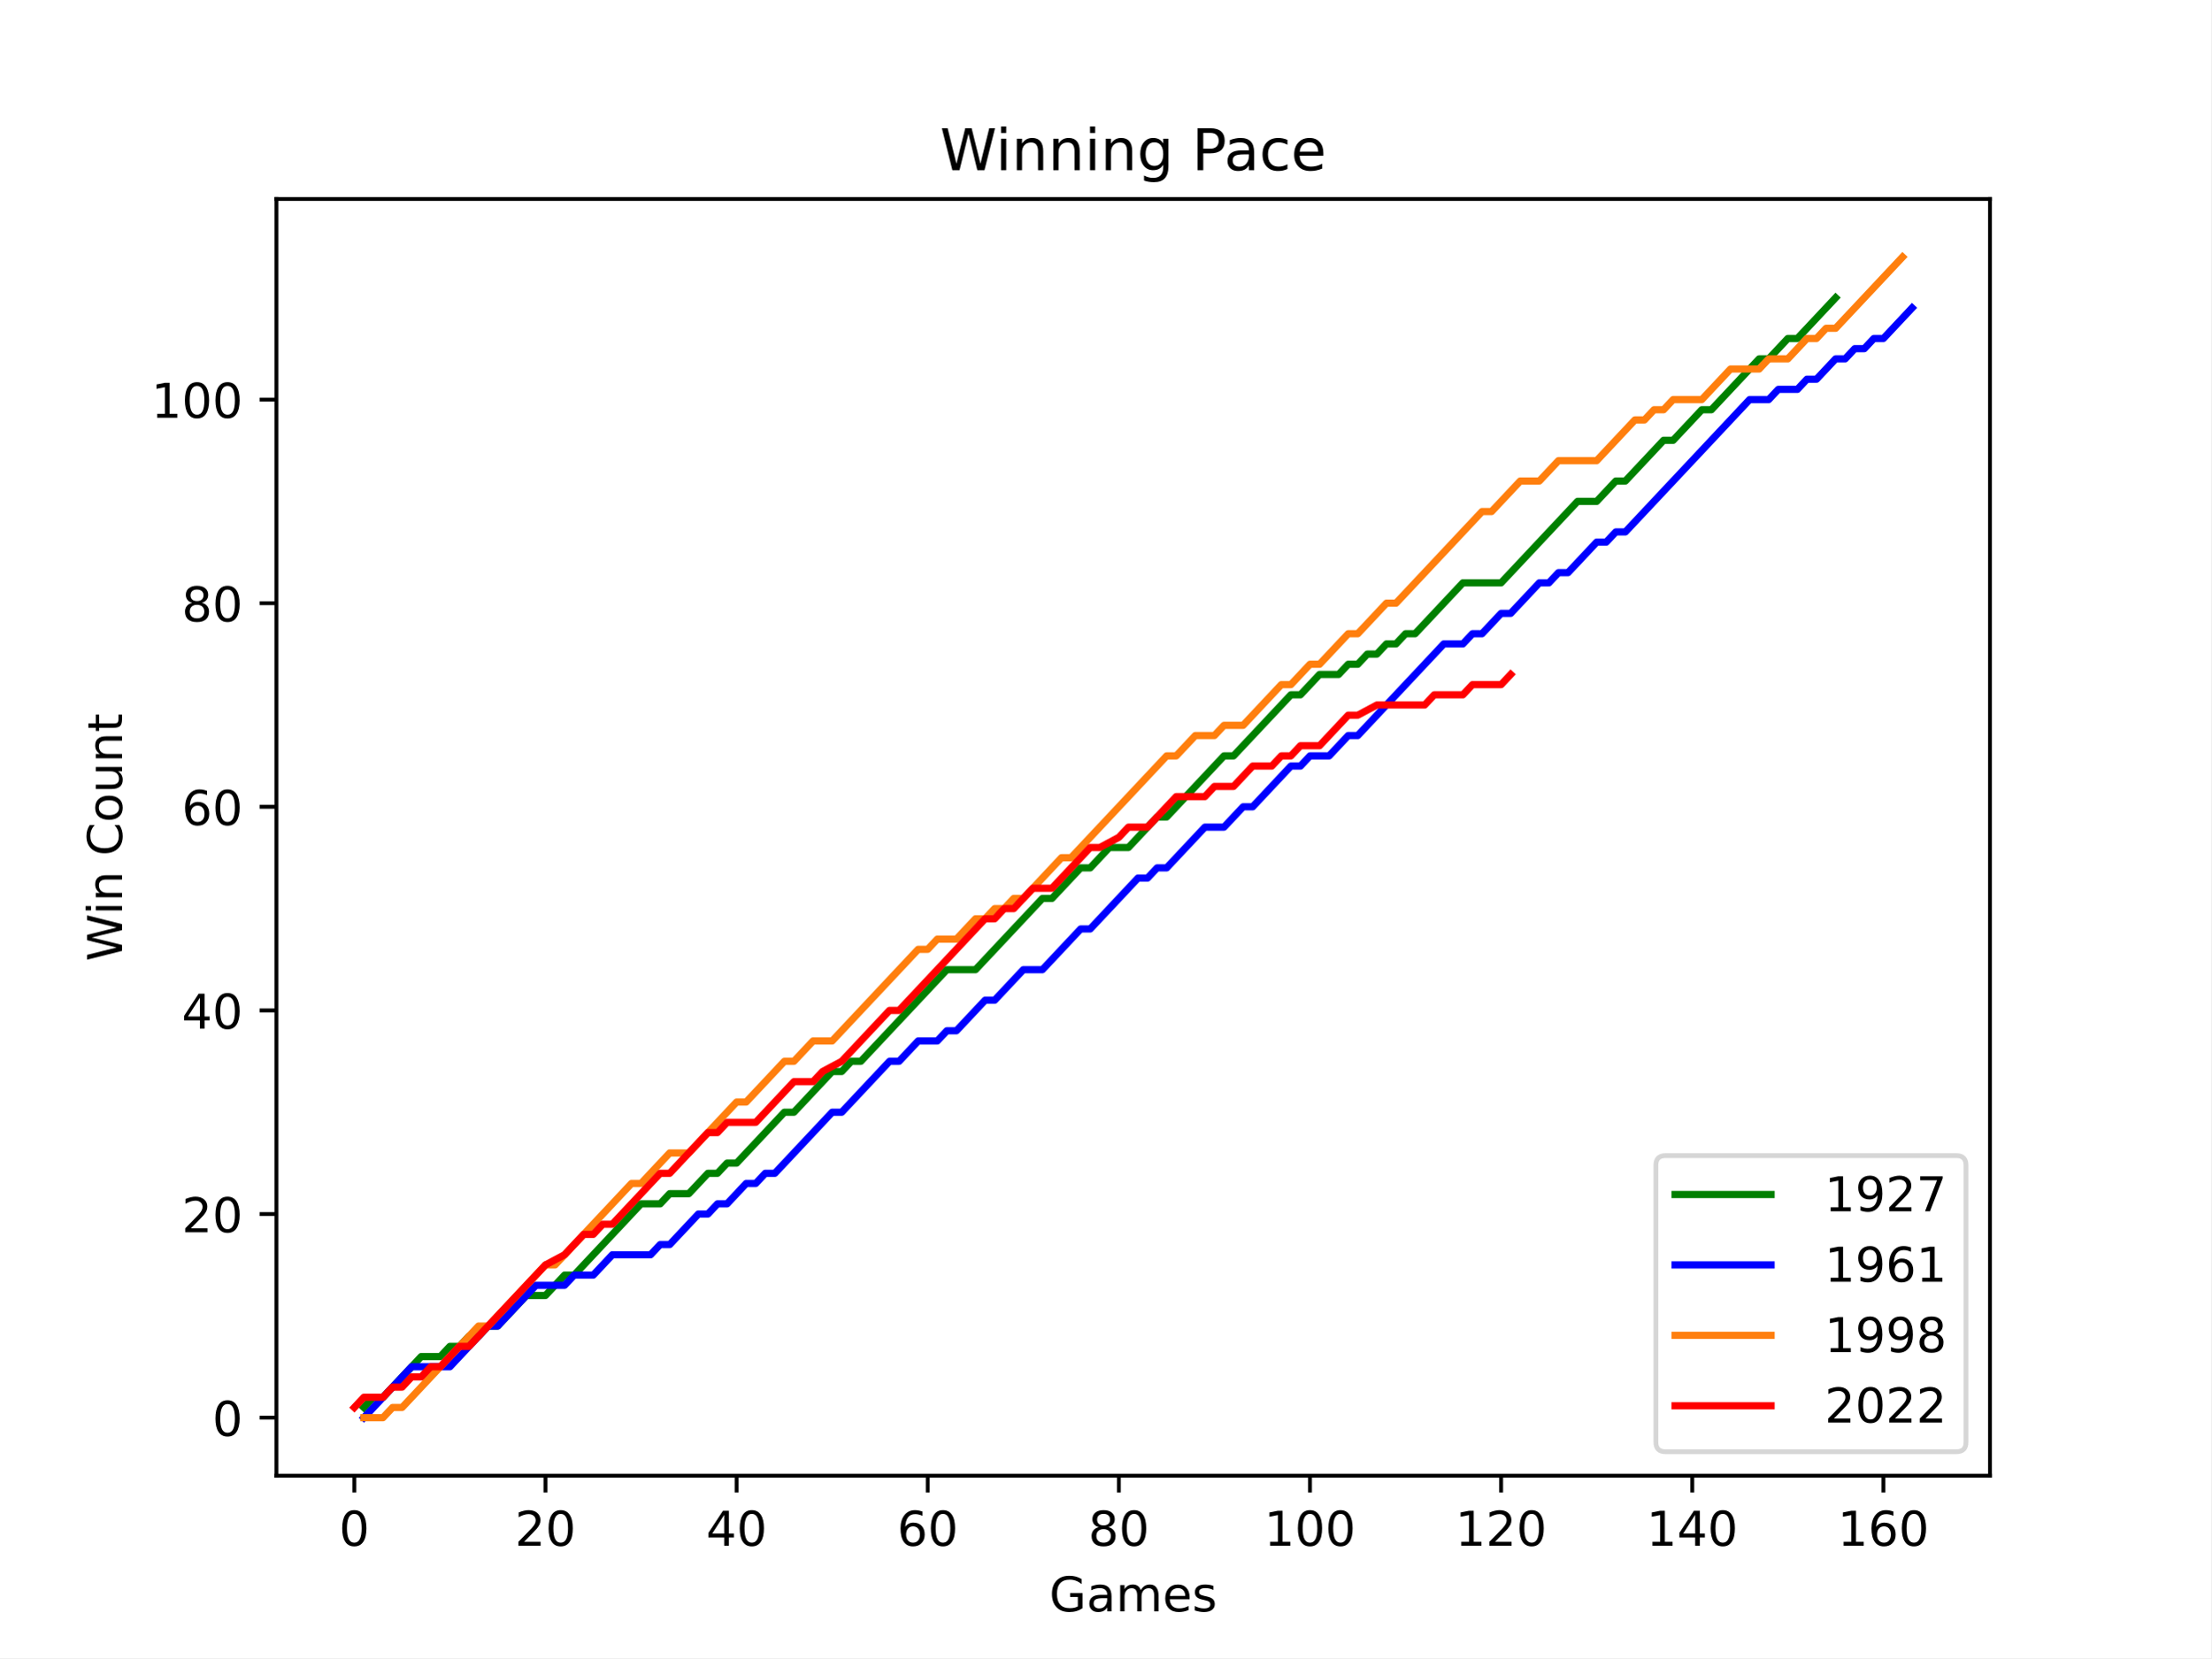
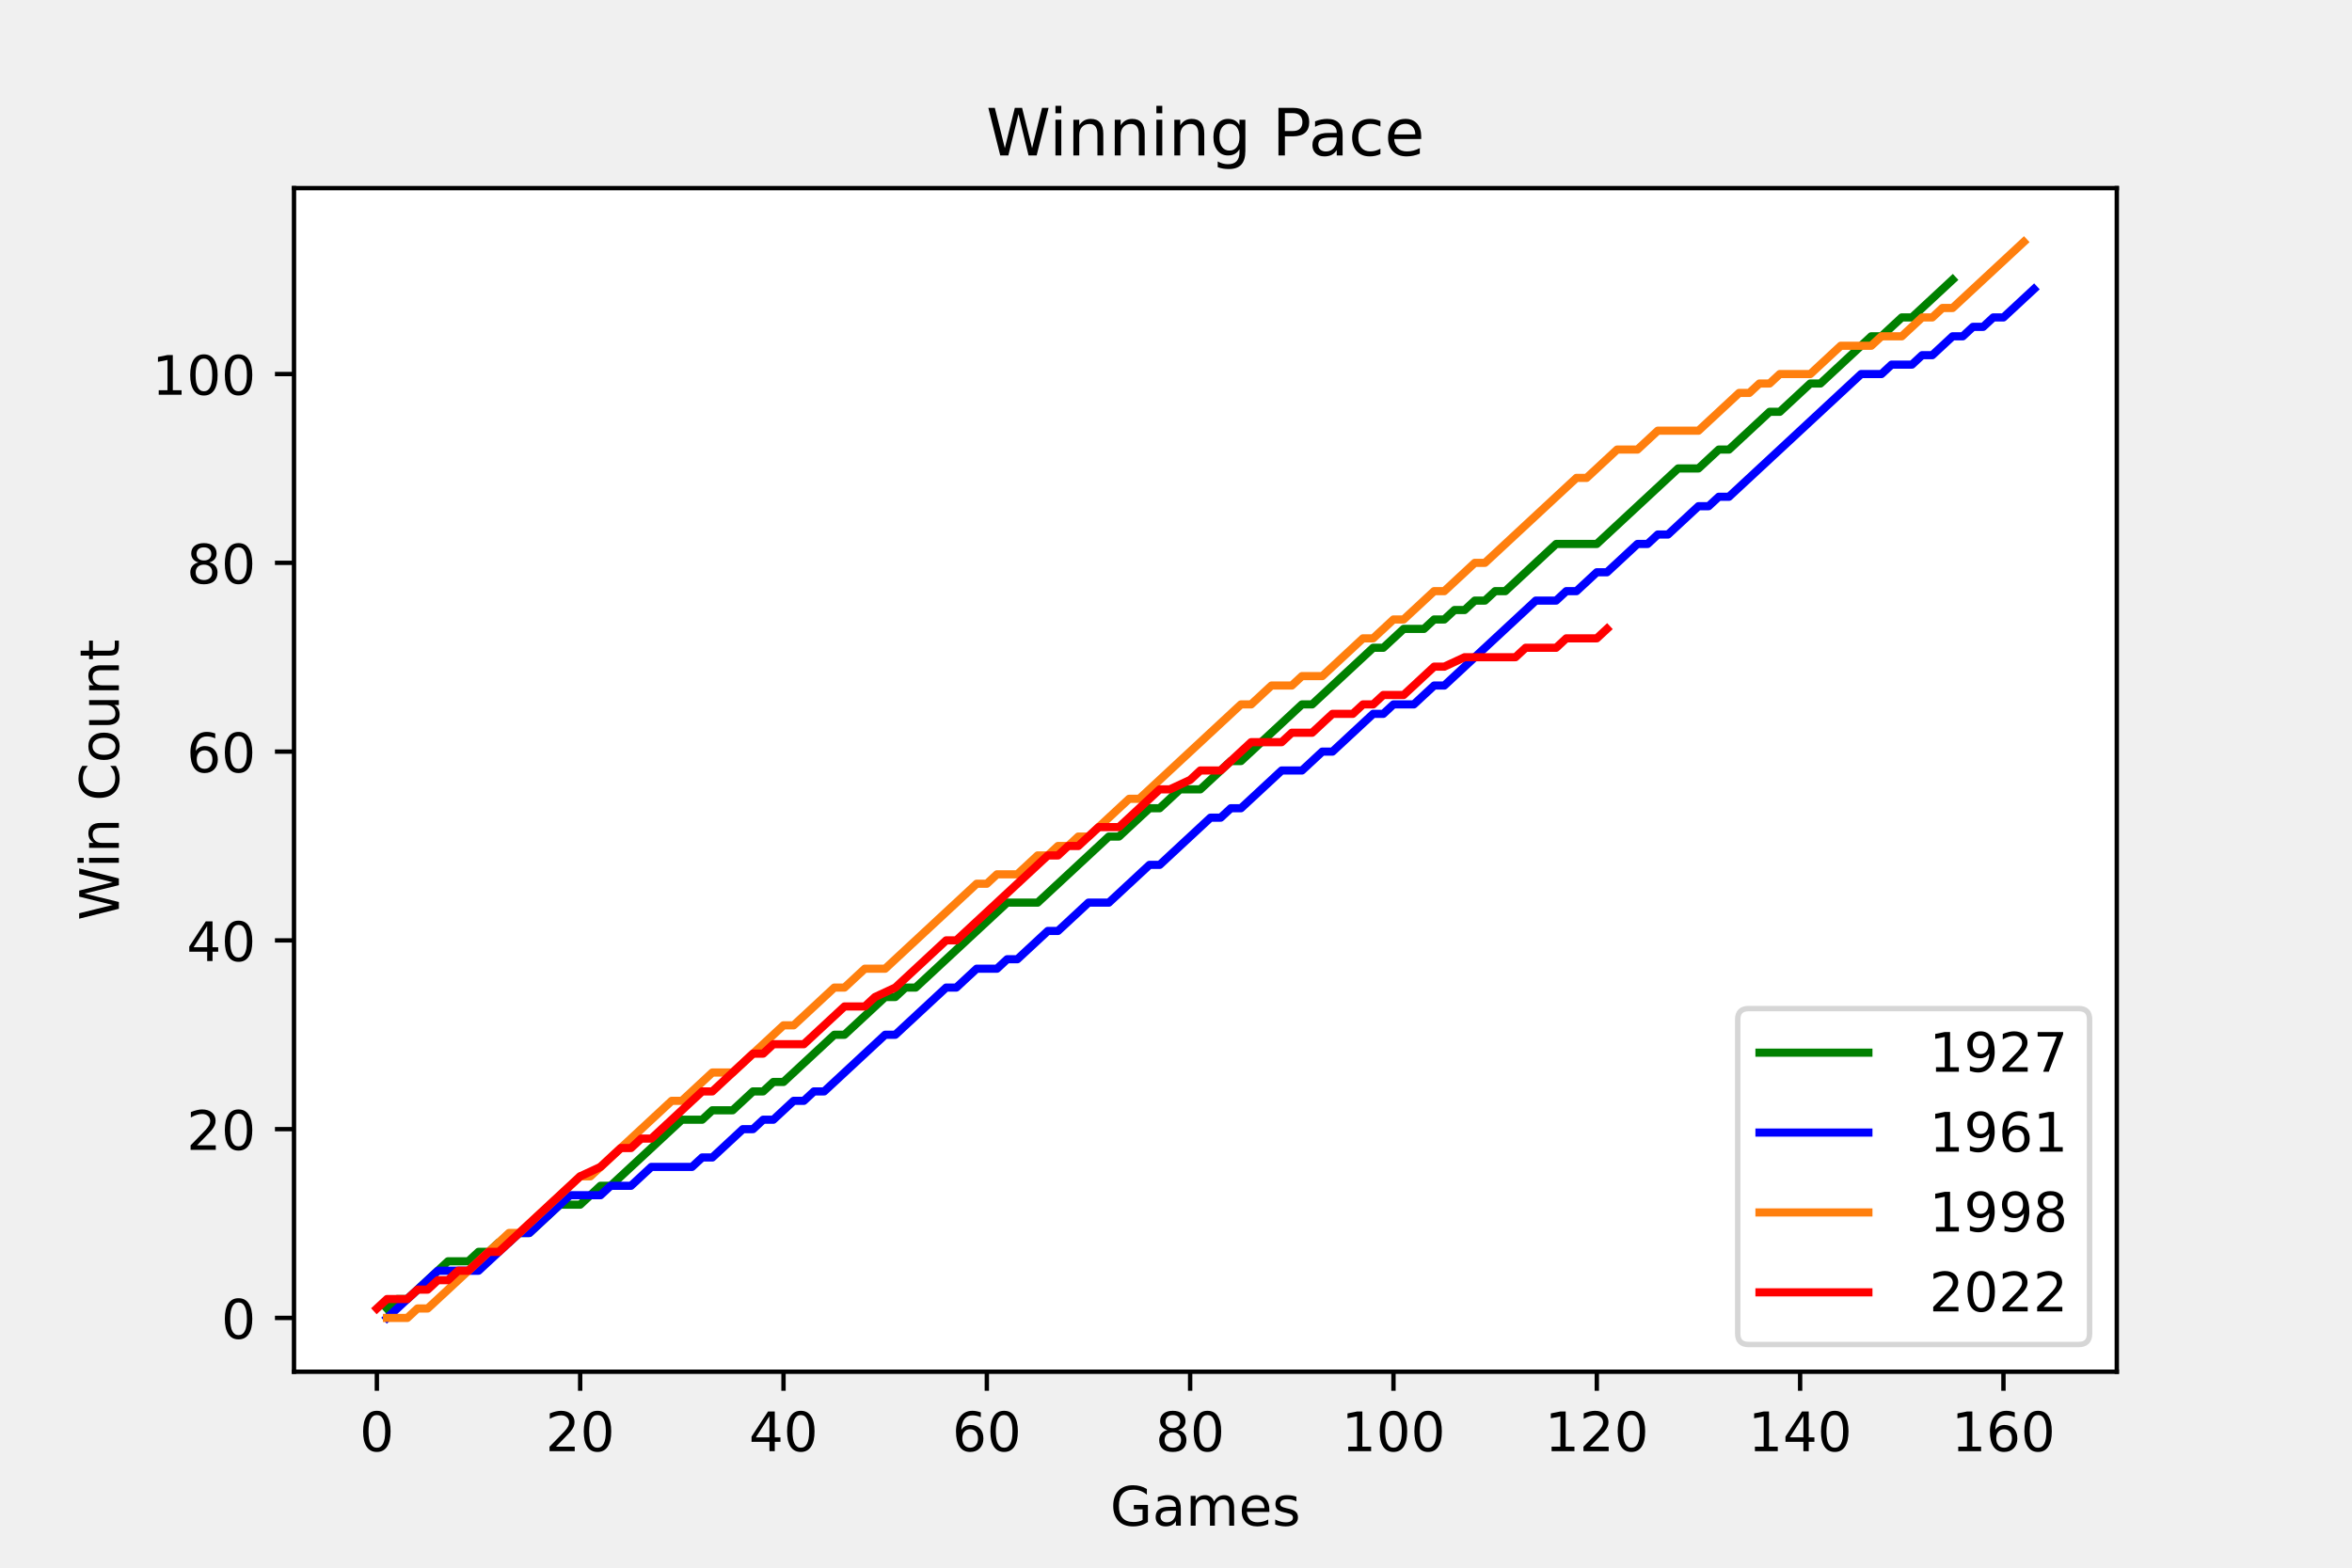
- <svg xmlns="http://www.w3.org/2000/svg" xmlns:xlink="http://www.w3.org/1999/xlink" width="460.8pt" height="345.6pt" viewBox="0 0 460.8 345.6" version="1.1">
+ <svg xmlns="http://www.w3.org/2000/svg" xmlns:xlink="http://www.w3.org/1999/xlink" width="432pt" height="288pt" viewBox="0 0 432 288" version="1.1">
  <defs>
    <style type="text/css">*{stroke-linejoin: round; stroke-linecap: butt}</style>
  </defs>
  <g id="figure_1">
    <g id="patch_1">
-       <path d="M 0 345.6  L 460.8 345.6  L 460.8 0  L 0 0  z " style="fill: #ffffff" />
+       <path d="M 0 288  L 432 288  L 432 0  L 0 0  L 0 288  z " style="fill: none" />
    </g>
    <g id="axes_1">
      <g id="patch_2">
-         <path d="M 57.6 307.584  L 414.72 307.584  L 414.72 41.472  L 57.6 41.472  z " style="fill: #ffffff" />
+         <path d="M 54 252  L 388.8 252  L 388.8 34.56  L 54 34.56  z " style="fill: #ffffff" />
      </g>
      <g id="matplotlib.axis_1">
        <g id="xtick_1">
          <g id="line2d_1">
            <defs>
-               <path id="me3032b5bd3" d="M 0 0  L 0 3.5  " style="stroke: #000000; stroke-width: 0.8" />
-             </defs>
-             <g>
-               <use xlink:href="#me3032b5bd3" x="73.833" y="307.584" style="stroke: #000000; stroke-width: 0.8" />
+               <path id="m1c1e188203" d="M 0 0  L 0 3.5  " style="stroke: #000000; stroke-width: 0.8" />
+             </defs>
+             <g>
+               <use xlink:href="#m1c1e188203" x="69.218" y="252" style="stroke: #000000; stroke-width: 0.8" />
            </g>
          </g>
          <g id="text_1">
-             <g transform="translate(70.65148 322.1824)scale(0.1 -0.1)">
+             <g transform="translate(66.03693 266.5984)scale(0.1 -0.1)">
              <defs>
                <path id="DejaVuSans-30" d="M 2034 4250  Q 1547 4250 1301 3770  Q 1056 3291 1056 2328  Q 1056 1369 1301 889  Q 1547 409 2034 409  Q 2525 409 2770 889  Q 3016 1369 3016 2328  Q 3016 3291 2770 3770  Q 2525 4250 2034 4250  z M 2034 4750  Q 2819 4750 3233 4129  Q 3647 3509 3647 2328  Q 3647 1150 3233 529  Q 2819 -91 2034 -91  Q 1250 -91 836 529  Q 422 1150 422 2328  Q 422 3509 836 4129  Q 1250 4750 2034 4750  z " transform="scale(0.015625)" />
              </defs>
              <use xlink:href="#DejaVuSans-30" />
            </g>
          </g>
        </g>
        <g id="xtick_2">
          <g id="line2d_2">
            <g>
-               <use xlink:href="#me3032b5bd3" x="113.668" y="307.584" style="stroke: #000000; stroke-width: 0.8" />
+               <use xlink:href="#m1c1e188203" x="106.563" y="252" style="stroke: #000000; stroke-width: 0.8" />
            </g>
          </g>
          <g id="text_2">
-             <g transform="translate(107.3051 322.1824)scale(0.1 -0.1)">
+             <g transform="translate(100.2009 266.5984)scale(0.1 -0.1)">
              <defs>
                <path id="DejaVuSans-32" d="M 1228 531  L 3431 531  L 3431 0  L 469 0  L 469 531  Q 828 903 1448 1529  Q 2069 2156 2228 2338  Q 2531 2678 2651 2914  Q 2772 3150 2772 3378  Q 2772 3750 2511 3984  Q 2250 4219 1831 4219  Q 1534 4219 1204 4116  Q 875 4013 500 3803  L 500 4441  Q 881 4594 1212 4672  Q 1544 4750 1819 4750  Q 2544 4750 2975 4387  Q 3406 4025 3406 3419  Q 3406 3131 3298 2873  Q 3191 2616 2906 2266  Q 2828 2175 2409 1742  Q 1991 1309 1228 531  z " transform="scale(0.015625)" />
              </defs>
              <use xlink:href="#DejaVuSans-32" />
              <use xlink:href="#DejaVuSans-30" x="63.623" />
            </g>
          </g>
        </g>
        <g id="xtick_3">
          <g id="line2d_3">
            <g>
-               <use xlink:href="#me3032b5bd3" x="153.503" y="307.584" style="stroke: #000000; stroke-width: 0.8" />
+               <use xlink:href="#m1c1e188203" x="143.909" y="252" style="stroke: #000000; stroke-width: 0.8" />
            </g>
          </g>
          <g id="text_3">
-             <g transform="translate(147.1401 322.1824)scale(0.1 -0.1)">
+             <g transform="translate(137.5461 266.5984)scale(0.1 -0.1)">
              <defs>
                <path id="DejaVuSans-34" d="M 2419 4116  L 825 1625  L 2419 1625  L 2419 4116  z M 2253 4666  L 3047 4666  L 3047 1625  L 3713 1625  L 3713 1100  L 3047 1100  L 3047 0  L 2419 0  L 2419 1100  L 313 1100  L 313 1709  L 2253 4666  z " transform="scale(0.015625)" />
              </defs>
              <use xlink:href="#DejaVuSans-34" />
              <use xlink:href="#DejaVuSans-30" x="63.623" />
            </g>
          </g>
        </g>
        <g id="xtick_4">
          <g id="line2d_4">
            <g>
-               <use xlink:href="#me3032b5bd3" x="193.337" y="307.584" style="stroke: #000000; stroke-width: 0.8" />
+               <use xlink:href="#m1c1e188203" x="181.254" y="252" style="stroke: #000000; stroke-width: 0.8" />
            </g>
          </g>
          <g id="text_4">
-             <g transform="translate(186.975 322.1824)scale(0.1 -0.1)">
+             <g transform="translate(174.8914 266.5984)scale(0.1 -0.1)">
              <defs>
                <path id="DejaVuSans-36" d="M 2113 2584  Q 1688 2584 1439 2293  Q 1191 2003 1191 1497  Q 1191 994 1439 701  Q 1688 409 2113 409  Q 2538 409 2786 701  Q 3034 994 3034 1497  Q 3034 2003 2786 2293  Q 2538 2584 2113 2584  z M 3366 4563  L 3366 3988  Q 3128 4100 2886 4159  Q 2644 4219 2406 4219  Q 1781 4219 1451 3797  Q 1122 3375 1075 2522  Q 1259 2794 1537 2939  Q 1816 3084 2150 3084  Q 2853 3084 3261 2657  Q 3669 2231 3669 1497  Q 3669 778 3244 343  Q 2819 -91 2113 -91  Q 1303 -91 875 529  Q 447 1150 447 2328  Q 447 3434 972 4092  Q 1497 4750 2381 4750  Q 2619 4750 2861 4703  Q 3103 4656 3366 4563  z " transform="scale(0.015625)" />
              </defs>
              <use xlink:href="#DejaVuSans-36" />
              <use xlink:href="#DejaVuSans-30" x="63.623" />
            </g>
          </g>
        </g>
        <g id="xtick_5">
          <g id="line2d_5">
            <g>
-               <use xlink:href="#me3032b5bd3" x="233.172" y="307.584" style="stroke: #000000; stroke-width: 0.8" />
+               <use xlink:href="#m1c1e188203" x="218.599" y="252" style="stroke: #000000; stroke-width: 0.8" />
            </g>
          </g>
          <g id="text_5">
-             <g transform="translate(226.8099 322.1824)scale(0.1 -0.1)">
+             <g transform="translate(212.2366 266.5984)scale(0.1 -0.1)">
              <defs>
                <path id="DejaVuSans-38" d="M 2034 2216  Q 1584 2216 1326 1975  Q 1069 1734 1069 1313  Q 1069 891 1326 650  Q 1584 409 2034 409  Q 2484 409 2743 651  Q 3003 894 3003 1313  Q 3003 1734 2745 1975  Q 2488 2216 2034 2216  z M 1403 2484  Q 997 2584 770 2862  Q 544 3141 544 3541  Q 544 4100 942 4425  Q 1341 4750 2034 4750  Q 2731 4750 3128 4425  Q 3525 4100 3525 3541  Q 3525 3141 3298 2862  Q 3072 2584 2669 2484  Q 3125 2378 3379 2068  Q 3634 1759 3634 1313  Q 3634 634 3220 271  Q 2806 -91 2034 -91  Q 1263 -91 848 271  Q 434 634 434 1313  Q 434 1759 690 2068  Q 947 2378 1403 2484  z M 1172 3481  Q 1172 3119 1398 2916  Q 1625 2713 2034 2713  Q 2441 2713 2670 2916  Q 2900 3119 2900 3481  Q 2900 3844 2670 4047  Q 2441 4250 2034 4250  Q 1625 4250 1398 4047  Q 1172 3844 1172 3481  z " transform="scale(0.015625)" />
              </defs>
              <use xlink:href="#DejaVuSans-38" />
              <use xlink:href="#DejaVuSans-30" x="63.623" />
            </g>
          </g>
        </g>
        <g id="xtick_6">
          <g id="line2d_6">
            <g>
-               <use xlink:href="#me3032b5bd3" x="273.007" y="307.584" style="stroke: #000000; stroke-width: 0.8" />
+               <use xlink:href="#m1c1e188203" x="255.944" y="252" style="stroke: #000000; stroke-width: 0.8" />
            </g>
          </g>
          <g id="text_6">
-             <g transform="translate(263.4635 322.1824)scale(0.1 -0.1)">
+             <g transform="translate(246.4006 266.5984)scale(0.1 -0.1)">
              <defs>
                <path id="DejaVuSans-31" d="M 794 531  L 1825 531  L 1825 4091  L 703 3866  L 703 4441  L 1819 4666  L 2450 4666  L 2450 531  L 3481 531  L 3481 0  L 794 0  L 794 531  z " transform="scale(0.015625)" />
              </defs>
              <use xlink:href="#DejaVuSans-31" />
              <use xlink:href="#DejaVuSans-30" x="63.623" />
              <use xlink:href="#DejaVuSans-30" x="127.246" />
            </g>
          </g>
        </g>
        <g id="xtick_7">
          <g id="line2d_7">
            <g>
-               <use xlink:href="#me3032b5bd3" x="312.842" y="307.584" style="stroke: #000000; stroke-width: 0.8" />
+               <use xlink:href="#m1c1e188203" x="293.29" y="252" style="stroke: #000000; stroke-width: 0.8" />
            </g>
          </g>
          <g id="text_7">
-             <g transform="translate(303.2985 322.1824)scale(0.1 -0.1)">
+             <g transform="translate(283.7458 266.5984)scale(0.1 -0.1)">
              <use xlink:href="#DejaVuSans-31" />
              <use xlink:href="#DejaVuSans-32" x="63.623" />
              <use xlink:href="#DejaVuSans-30" x="127.246" />
            </g>
          </g>
        </g>
        <g id="xtick_8">
          <g id="line2d_8">
            <g>
-               <use xlink:href="#me3032b5bd3" x="352.677" y="307.584" style="stroke: #000000; stroke-width: 0.8" />
+               <use xlink:href="#m1c1e188203" x="330.635" y="252" style="stroke: #000000; stroke-width: 0.8" />
            </g>
          </g>
          <g id="text_8">
-             <g transform="translate(343.1334 322.1824)scale(0.1 -0.1)">
+             <g transform="translate(321.0911 266.5984)scale(0.1 -0.1)">
              <use xlink:href="#DejaVuSans-31" />
              <use xlink:href="#DejaVuSans-34" x="63.623" />
              <use xlink:href="#DejaVuSans-30" x="127.246" />
            </g>
          </g>
        </g>
        <g id="xtick_9">
          <g id="line2d_9">
            <g>
-               <use xlink:href="#me3032b5bd3" x="392.512" y="307.584" style="stroke: #000000; stroke-width: 0.8" />
+               <use xlink:href="#m1c1e188203" x="367.98" y="252" style="stroke: #000000; stroke-width: 0.8" />
            </g>
          </g>
          <g id="text_9">
-             <g transform="translate(382.9683 322.1824)scale(0.1 -0.1)">
+             <g transform="translate(358.4363 266.5984)scale(0.1 -0.1)">
              <use xlink:href="#DejaVuSans-31" />
              <use xlink:href="#DejaVuSans-36" x="63.623" />
              <use xlink:href="#DejaVuSans-30" x="127.246" />
            </g>
          </g>
        </g>
        <g id="text_10">
-           <g transform="translate(218.6702 335.8606)scale(0.1 -0.1)">
+           <g transform="translate(203.9102 280.2766)scale(0.1 -0.1)">
            <defs>
              <path id="DejaVuSans-47" d="M 3809 666  L 3809 1919  L 2778 1919  L 2778 2438  L 4434 2438  L 4434 434  Q 4069 175 3628 42  Q 3188 -91 2688 -91  Q 1594 -91 976 548  Q 359 1188 359 2328  Q 359 3472 976 4111  Q 1594 4750 2688 4750  Q 3144 4750 3555 4637  Q 3966 4525 4313 4306  L 4313 3634  Q 3963 3931 3569 4081  Q 3175 4231 2741 4231  Q 1884 4231 1454 3753  Q 1025 3275 1025 2328  Q 1025 1384 1454 906  Q 1884 428 2741 428  Q 3075 428 3337 486  Q 3600 544 3809 666  z " transform="scale(0.015625)" />
              <path id="DejaVuSans-61" d="M 2194 1759  Q 1497 1759 1228 1600  Q 959 1441 959 1056  Q 959 750 1161 570  Q 1363 391 1709 391  Q 2188 391 2477 730  Q 2766 1069 2766 1631  L 2766 1759  L 2194 1759  z M 3341 1997  L 3341 0  L 2766 0  L 2766 531  Q 2569 213 2275 61  Q 1981 -91 1556 -91  Q 1019 -91 701 211  Q 384 513 384 1019  Q 384 1609 779 1909  Q 1175 2209 1959 2209  L 2766 2209  L 2766 2266  Q 2766 2663 2505 2880  Q 2244 3097 1772 3097  Q 1472 3097 1187 3025  Q 903 2953 641 2809  L 641 3341  Q 956 3463 1253 3523  Q 1550 3584 1831 3584  Q 2591 3584 2966 3190  Q 3341 2797 3341 1997  z " transform="scale(0.015625)" />
              <path id="DejaVuSans-6d" d="M 3328 2828  Q 3544 3216 3844 3400  Q 4144 3584 4550 3584  Q 5097 3584 5394 3201  Q 5691 2819 5691 2113  L 5691 0  L 5113 0  L 5113 2094  Q 5113 2597 4934 2840  Q 4756 3084 4391 3084  Q 3944 3084 3684 2787  Q 3425 2491 3425 1978  L 3425 0  L 2847 0  L 2847 2094  Q 2847 2600 2669 2842  Q 2491 3084 2119 3084  Q 1678 3084 1418 2786  Q 1159 2488 1159 1978  L 1159 0  L 581 0  L 581 3500  L 1159 3500  L 1159 2956  Q 1356 3278 1631 3431  Q 1906 3584 2284 3584  Q 2666 3584 2933 3390  Q 3200 3197 3328 2828  z " transform="scale(0.015625)" />
              <path id="DejaVuSans-65" d="M 3597 1894  L 3597 1613  L 953 1613  Q 991 1019 1311 708  Q 1631 397 2203 397  Q 2534 397 2845 478  Q 3156 559 3463 722  L 3463 178  Q 3153 47 2828 -22  Q 2503 -91 2169 -91  Q 1331 -91 842 396  Q 353 884 353 1716  Q 353 2575 817 3079  Q 1281 3584 2069 3584  Q 2775 3584 3186 3129  Q 3597 2675 3597 1894  z M 3022 2063  Q 3016 2534 2758 2815  Q 2500 3097 2075 3097  Q 1594 3097 1305 2825  Q 1016 2553 972 2059  L 3022 2063  z " transform="scale(0.015625)" />
              <path id="DejaVuSans-73" d="M 2834 3397  L 2834 2853  Q 2591 2978 2328 3040  Q 2066 3103 1784 3103  Q 1356 3103 1142 2972  Q 928 2841 928 2578  Q 928 2378 1081 2264  Q 1234 2150 1697 2047  L 1894 2003  Q 2506 1872 2764 1633  Q 3022 1394 3022 966  Q 3022 478 2636 193  Q 2250 -91 1575 -91  Q 1294 -91 989 -36  Q 684 19 347 128  L 347 722  Q 666 556 975 473  Q 1284 391 1588 391  Q 1994 391 2212 530  Q 2431 669 2431 922  Q 2431 1156 2273 1281  Q 2116 1406 1581 1522  L 1381 1569  Q 847 1681 609 1914  Q 372 2147 372 2553  Q 372 3047 722 3315  Q 1072 3584 1716 3584  Q 2034 3584 2315 3537  Q 2597 3491 2834 3397  z " transform="scale(0.015625)" />
            </defs>
            <use xlink:href="#DejaVuSans-47" />
            <use xlink:href="#DejaVuSans-61" x="77.49" />
            <use xlink:href="#DejaVuSans-6d" x="138.77" />
            <use xlink:href="#DejaVuSans-65" x="236.182" />
            <use xlink:href="#DejaVuSans-73" x="297.705" />
          </g>
        </g>
      </g>
      <g id="matplotlib.axis_2">
        <g id="ytick_1">
          <g id="line2d_10">
            <defs>
-               <path id="m750456e447" d="M 0 0  L -3.5 0  " style="stroke: #000000; stroke-width: 0.8" />
-             </defs>
-             <g>
-               <use xlink:href="#m750456e447" x="57.6" y="295.488" style="stroke: #000000; stroke-width: 0.8" />
+               <path id="m7bac443d1c" d="M 0 0  L -3.5 0  " style="stroke: #000000; stroke-width: 0.8" />
+             </defs>
+             <g>
+               <use xlink:href="#m7bac443d1c" x="54" y="242.116" style="stroke: #000000; stroke-width: 0.8" />
            </g>
          </g>
          <g id="text_11">
-             <g transform="translate(44.2375 299.2872)scale(0.1 -0.1)">
+             <g transform="translate(40.6375 245.9156)scale(0.1 -0.1)">
              <use xlink:href="#DejaVuSans-30" />
            </g>
          </g>
        </g>
        <g id="ytick_2">
          <g id="line2d_11">
            <g>
-               <use xlink:href="#m750456e447" x="57.6" y="253.046" style="stroke: #000000; stroke-width: 0.8" />
+               <use xlink:href="#m7bac443d1c" x="54" y="207.437" style="stroke: #000000; stroke-width: 0.8" />
            </g>
          </g>
          <g id="text_12">
-             <g transform="translate(37.875 256.8451)scale(0.1 -0.1)">
+             <g transform="translate(34.275 211.2362)scale(0.1 -0.1)">
              <use xlink:href="#DejaVuSans-32" />
              <use xlink:href="#DejaVuSans-30" x="63.623" />
            </g>
          </g>
        </g>
        <g id="ytick_3">
          <g id="line2d_12">
            <g>
-               <use xlink:href="#m750456e447" x="57.6" y="210.604" style="stroke: #000000; stroke-width: 0.8" />
+               <use xlink:href="#m7bac443d1c" x="54" y="172.758" style="stroke: #000000; stroke-width: 0.8" />
            </g>
          </g>
          <g id="text_13">
-             <g transform="translate(37.875 214.403)scale(0.1 -0.1)">
+             <g transform="translate(34.275 176.5567)scale(0.1 -0.1)">
              <use xlink:href="#DejaVuSans-34" />
              <use xlink:href="#DejaVuSans-30" x="63.623" />
            </g>
          </g>
        </g>
        <g id="ytick_4">
          <g id="line2d_13">
            <g>
-               <use xlink:href="#m750456e447" x="57.6" y="168.162" style="stroke: #000000; stroke-width: 0.8" />
+               <use xlink:href="#m7bac443d1c" x="54" y="138.078" style="stroke: #000000; stroke-width: 0.8" />
            </g>
          </g>
          <g id="text_14">
-             <g transform="translate(37.875 171.9609)scale(0.1 -0.1)">
+             <g transform="translate(34.275 141.8773)scale(0.1 -0.1)">
              <use xlink:href="#DejaVuSans-36" />
              <use xlink:href="#DejaVuSans-30" x="63.623" />
            </g>
          </g>
        </g>
        <g id="ytick_5">
          <g id="line2d_14">
            <g>
-               <use xlink:href="#m750456e447" x="57.6" y="125.72" style="stroke: #000000; stroke-width: 0.8" />
+               <use xlink:href="#m7bac443d1c" x="54" y="103.399" style="stroke: #000000; stroke-width: 0.8" />
            </g>
          </g>
          <g id="text_15">
-             <g transform="translate(37.875 129.5188)scale(0.1 -0.1)">
+             <g transform="translate(34.275 107.1979)scale(0.1 -0.1)">
              <use xlink:href="#DejaVuSans-38" />
              <use xlink:href="#DejaVuSans-30" x="63.623" />
            </g>
          </g>
        </g>
        <g id="ytick_6">
          <g id="line2d_15">
            <g>
-               <use xlink:href="#m750456e447" x="57.6" y="83.277" style="stroke: #000000; stroke-width: 0.8" />
+               <use xlink:href="#m7bac443d1c" x="54" y="68.719" style="stroke: #000000; stroke-width: 0.8" />
            </g>
          </g>
          <g id="text_16">
-             <g transform="translate(31.5125 87.07669)scale(0.1 -0.1)">
+             <g transform="translate(27.9125 72.51845)scale(0.1 -0.1)">
              <use xlink:href="#DejaVuSans-31" />
              <use xlink:href="#DejaVuSans-30" x="63.623" />
              <use xlink:href="#DejaVuSans-30" x="127.246" />
            </g>
          </g>
        </g>
        <g id="text_17">
-           <g transform="translate(25.43281 200.3546)rotate(-90)scale(0.1 -0.1)">
+           <g transform="translate(21.83281 169.1066)rotate(-90)scale(0.1 -0.1)">
            <defs>
              <path id="DejaVuSans-57" d="M 213 4666  L 850 4666  L 1831 722  L 2809 4666  L 3519 4666  L 4500 722  L 5478 4666  L 6119 4666  L 4947 0  L 4153 0  L 3169 4050  L 2175 0  L 1381 0  L 213 4666  z " transform="scale(0.015625)" />
              <path id="DejaVuSans-69" d="M 603 3500  L 1178 3500  L 1178 0  L 603 0  L 603 3500  z M 603 4863  L 1178 4863  L 1178 4134  L 603 4134  L 603 4863  z " transform="scale(0.015625)" />
              <path id="DejaVuSans-6e" d="M 3513 2113  L 3513 0  L 2938 0  L 2938 2094  Q 2938 2591 2744 2837  Q 2550 3084 2163 3084  Q 1697 3084 1428 2787  Q 1159 2491 1159 1978  L 1159 0  L 581 0  L 581 3500  L 1159 3500  L 1159 2956  Q 1366 3272 1645 3428  Q 1925 3584 2291 3584  Q 2894 3584 3203 3211  Q 3513 2838 3513 2113  z " transform="scale(0.015625)" />
              <path id="DejaVuSans-20" transform="scale(0.015625)" />
              <path id="DejaVuSans-43" d="M 4122 4306  L 4122 3641  Q 3803 3938 3442 4084  Q 3081 4231 2675 4231  Q 1875 4231 1450 3742  Q 1025 3253 1025 2328  Q 1025 1406 1450 917  Q 1875 428 2675 428  Q 3081 428 3442 575  Q 3803 722 4122 1019  L 4122 359  Q 3791 134 3420 21  Q 3050 -91 2638 -91  Q 1578 -91 968 557  Q 359 1206 359 2328  Q 359 3453 968 4101  Q 1578 4750 2638 4750  Q 3056 4750 3426 4639  Q 3797 4528 4122 4306  z " transform="scale(0.015625)" />
              <path id="DejaVuSans-6f" d="M 1959 3097  Q 1497 3097 1228 2736  Q 959 2375 959 1747  Q 959 1119 1226 758  Q 1494 397 1959 397  Q 2419 397 2687 759  Q 2956 1122 2956 1747  Q 2956 2369 2687 2733  Q 2419 3097 1959 3097  z M 1959 3584  Q 2709 3584 3137 3096  Q 3566 2609 3566 1747  Q 3566 888 3137 398  Q 2709 -91 1959 -91  Q 1206 -91 779 398  Q 353 888 353 1747  Q 353 2609 779 3096  Q 1206 3584 1959 3584  z " transform="scale(0.015625)" />
              <path id="DejaVuSans-75" d="M 544 1381  L 544 3500  L 1119 3500  L 1119 1403  Q 1119 906 1312 657  Q 1506 409 1894 409  Q 2359 409 2629 706  Q 2900 1003 2900 1516  L 2900 3500  L 3475 3500  L 3475 0  L 2900 0  L 2900 538  Q 2691 219 2414 64  Q 2138 -91 1772 -91  Q 1169 -91 856 284  Q 544 659 544 1381  z M 1991 3584  L 1991 3584  z " transform="scale(0.015625)" />
              <path id="DejaVuSans-74" d="M 1172 4494  L 1172 3500  L 2356 3500  L 2356 3053  L 1172 3053  L 1172 1153  Q 1172 725 1289 603  Q 1406 481 1766 481  L 2356 481  L 2356 0  L 1766 0  Q 1100 0 847 248  Q 594 497 594 1153  L 594 3053  L 172 3053  L 172 3500  L 594 3500  L 594 4494  L 1172 4494  z " transform="scale(0.015625)" />
            </defs>
            <use xlink:href="#DejaVuSans-57" />
            <use xlink:href="#DejaVuSans-69" x="96.627" />
            <use xlink:href="#DejaVuSans-6e" x="124.41" />
            <use xlink:href="#DejaVuSans-20" x="187.789" />
            <use xlink:href="#DejaVuSans-43" x="219.576" />
            <use xlink:href="#DejaVuSans-6f" x="289.4" />
            <use xlink:href="#DejaVuSans-75" x="350.582" />
            <use xlink:href="#DejaVuSans-6e" x="413.961" />
            <use xlink:href="#DejaVuSans-74" x="477.34" />
          </g>
        </g>
      </g>
      <g id="line2d_16">
-         <path d="M 75.824 293.366  L 77.816 291.244  L 79.808 291.244  L 87.775 282.755  L 91.758 282.755  L 93.75 280.633  L 95.742 280.633  L 97.734 278.511  L 99.725 278.511  L 101.717 276.389  L 103.709 276.389  L 109.684 270.023  L 113.668 270.023  L 117.651 265.779  L 119.643 265.779  L 133.585 250.924  L 137.569 250.924  L 139.56 248.802  L 143.544 248.802  L 147.527 244.557  L 149.519 244.557  L 151.511 242.435  L 153.503 242.435  L 163.461 231.825  L 165.453 231.825  L 173.42 223.336  L 175.412 223.336  L 177.404 221.214  L 179.395 221.214  L 197.321 202.115  L 203.296 202.115  L 217.238 187.261  L 219.23 187.261  L 225.205 180.894  L 227.197 180.894  L 231.181 176.65  L 235.164 176.65  L 241.139 170.284  L 243.131 170.284  L 255.082 157.551  L 257.073 157.551  L 269.024 144.819  L 271.016 144.819  L 274.999 140.574  L 278.983 140.574  L 280.974 138.452  L 282.966 138.452  L 284.958 136.33  L 286.95 136.33  L 288.941 134.208  L 290.933 134.208  L 292.925 132.086  L 294.916 132.086  L 304.875 121.475  L 312.842 121.475  L 328.776 104.499  L 332.76 104.499  L 336.743 100.254  L 338.735 100.254  L 346.702 91.766  L 348.694 91.766  L 354.669 85.4  L 356.661 85.4  L 366.619 74.789  L 368.611 74.789  L 372.595 70.545  L 374.586 70.545  L 382.553 62.056  L 382.553 62.056  " clip-path="url(#p8a7bb9fc56)" style="fill: none; stroke: #008000; stroke-width: 1.5; stroke-linecap: square" />
+         <path d="M 71.085 240.382  L 72.953 238.648  L 74.82 238.648  L 82.289 231.713  L 86.024 231.713  L 87.891 229.979  L 89.758 229.979  L 91.625 228.245  L 93.493 228.245  L 95.36 226.511  L 97.227 226.511  L 102.829 221.309  L 106.563 221.309  L 110.298 217.841  L 112.165 217.841  L 125.236 205.703  L 128.971 205.703  L 130.838 203.969  L 134.572 203.969  L 138.307 200.501  L 140.174 200.501  L 142.041 198.767  L 143.909 198.767  L 153.245 190.097  L 155.112 190.097  L 162.581 183.161  L 164.449 183.161  L 166.316 181.427  L 168.183 181.427  L 184.988 165.822  L 190.59 165.822  L 203.661 153.684  L 205.528 153.684  L 211.13 148.482  L 212.997 148.482  L 216.732 145.014  L 220.466 145.014  L 226.068 139.812  L 227.935 139.812  L 239.139 129.408  L 241.006 129.408  L 252.21 119.004  L 254.077 119.004  L 257.812 115.536  L 261.546 115.536  L 263.413 113.802  L 265.281 113.802  L 267.148 112.069  L 269.015 112.069  L 270.882 110.335  L 272.75 110.335  L 274.617 108.601  L 276.484 108.601  L 285.821 99.931  L 293.29 99.931  L 308.228 86.059  L 311.962 86.059  L 315.697 82.591  L 317.564 82.591  L 325.033 75.655  L 326.9 75.655  L 332.502 70.453  L 334.369 70.453  L 343.706 61.783  L 345.573 61.783  L 349.307 58.315  L 351.175 58.315  L 358.644 51.38  L 358.644 51.38  " clip-path="url(#p51bab80405)" style="fill: none; stroke: #008000; stroke-width: 1.5; stroke-linecap: square" />
      </g>
      <g id="line2d_17">
-         <path d="M 75.824 295.488  L 85.783 284.877  L 93.75 284.877  L 101.717 276.389  L 103.709 276.389  L 111.676 267.901  L 117.651 267.901  L 119.643 265.779  L 123.626 265.779  L 127.61 261.534  L 135.577 261.534  L 137.569 259.412  L 139.56 259.412  L 145.536 253.046  L 147.527 253.046  L 149.519 250.924  L 151.511 250.924  L 155.494 246.68  L 157.486 246.68  L 159.478 244.557  L 161.47 244.557  L 173.42 231.825  L 175.412 231.825  L 185.37 221.214  L 187.362 221.214  L 191.346 216.97  L 195.329 216.97  L 197.321 214.848  L 199.313 214.848  L 205.288 208.482  L 207.28 208.482  L 213.255 202.115  L 217.238 202.115  L 225.205 193.627  L 227.197 193.627  L 237.156 183.016  L 239.148 183.016  L 241.139 180.894  L 243.131 180.894  L 251.098 172.406  L 255.082 172.406  L 259.065 168.162  L 261.057 168.162  L 269.024 159.673  L 271.016 159.673  L 273.007 157.551  L 276.991 157.551  L 280.974 153.307  L 282.966 153.307  L 300.892 134.208  L 304.875 134.208  L 306.867 132.086  L 308.859 132.086  L 312.842 127.842  L 314.834 127.842  L 320.809 121.475  L 322.801 121.475  L 324.793 119.353  L 326.784 119.353  L 332.76 112.987  L 334.751 112.987  L 336.743 110.865  L 338.735 110.865  L 364.628 83.277  L 368.611 83.277  L 370.603 81.155  L 374.586 81.155  L 376.578 79.033  L 378.57 79.033  L 382.553 74.789  L 384.545 74.789  L 386.537 72.667  L 388.529 72.667  L 390.52 70.545  L 392.512 70.545  L 398.487 64.179  L 398.487 64.179  " clip-path="url(#p8a7bb9fc56)" style="fill: none; stroke: #0000ff; stroke-width: 1.5; stroke-linecap: square" />
+         <path d="M 71.085 242.116  L 80.422 233.447  L 87.891 233.447  L 95.36 226.511  L 97.227 226.511  L 104.696 219.575  L 110.298 219.575  L 112.165 217.841  L 115.9 217.841  L 119.634 214.373  L 127.103 214.373  L 128.971 212.639  L 130.838 212.639  L 136.44 207.437  L 138.307 207.437  L 140.174 205.703  L 142.041 205.703  L 145.776 202.235  L 147.643 202.235  L 149.51 200.501  L 151.378 200.501  L 162.581 190.097  L 164.449 190.097  L 173.785 181.427  L 175.652 181.427  L 179.387 177.959  L 183.121 177.959  L 184.988 176.225  L 186.856 176.225  L 192.457 171.024  L 194.325 171.024  L 199.926 165.822  L 203.661 165.822  L 211.13 158.886  L 212.997 158.886  L 222.334 150.216  L 224.201 150.216  L 226.068 148.482  L 227.935 148.482  L 235.404 141.546  L 239.139 141.546  L 242.874 138.078  L 244.741 138.078  L 252.21 131.142  L 254.077 131.142  L 255.944 129.408  L 259.679 129.408  L 263.413 125.94  L 265.281 125.94  L 282.086 110.335  L 285.821 110.335  L 287.688 108.601  L 289.555 108.601  L 293.29 105.133  L 295.157 105.133  L 300.759 99.931  L 302.626 99.931  L 304.493 98.197  L 306.36 98.197  L 311.962 92.995  L 313.829 92.995  L 315.697 91.261  L 317.564 91.261  L 341.838 68.719  L 345.573 68.719  L 347.44 66.985  L 351.175 66.985  L 353.042 65.251  L 354.909 65.251  L 358.644 61.783  L 360.511 61.783  L 362.378 60.049  L 364.246 60.049  L 366.113 58.315  L 367.98 58.315  L 373.582 53.113  L 373.582 53.113  " clip-path="url(#p51bab80405)" style="fill: none; stroke: #0000ff; stroke-width: 1.5; stroke-linecap: square" />
      </g>
      <g id="line2d_18">
-         <path d="M 75.824 295.488  L 79.808 295.488  L 81.8 293.366  L 83.791 293.366  L 99.725 276.389  L 101.717 276.389  L 113.668 263.656  L 115.659 263.656  L 131.593 246.68  L 133.585 246.68  L 139.56 240.313  L 143.544 240.313  L 153.503 229.703  L 155.494 229.703  L 163.461 221.214  L 165.453 221.214  L 169.437 216.97  L 173.42 216.97  L 191.346 197.871  L 193.337 197.871  L 195.329 195.749  L 199.313 195.749  L 203.296 191.505  L 205.288 191.505  L 207.28 189.383  L 209.271 189.383  L 211.263 187.261  L 213.255 187.261  L 221.222 178.772  L 223.214 178.772  L 243.131 157.551  L 245.123 157.551  L 249.106 153.307  L 253.09 153.307  L 255.082 151.185  L 259.065 151.185  L 267.032 142.696  L 269.024 142.696  L 273.007 138.452  L 274.999 138.452  L 280.974 132.086  L 282.966 132.086  L 288.941 125.72  L 290.933 125.72  L 308.859 106.621  L 310.85 106.621  L 316.826 100.254  L 320.809 100.254  L 324.793 96.01  L 332.76 96.01  L 340.727 87.522  L 342.718 87.522  L 344.71 85.4  L 346.702 85.4  L 348.694 83.277  L 354.669 83.277  L 360.644 76.911  L 366.619 76.911  L 368.611 74.789  L 372.595 74.789  L 376.578 70.545  L 378.57 70.545  L 380.562 68.423  L 382.553 68.423  L 396.496 53.568  L 396.496 53.568  " clip-path="url(#p8a7bb9fc56)" style="fill: none; stroke: #ff7f0e; stroke-width: 1.5; stroke-linecap: square" />
+         <path d="M 71.085 242.116  L 74.82 242.116  L 76.687 240.382  L 78.554 240.382  L 93.493 226.511  L 95.36 226.511  L 106.563 216.107  L 108.431 216.107  L 123.369 202.235  L 125.236 202.235  L 130.838 197.033  L 134.572 197.033  L 143.909 188.363  L 145.776 188.363  L 153.245 181.427  L 155.112 181.427  L 158.847 177.959  L 162.581 177.959  L 179.387 162.354  L 181.254 162.354  L 183.121 160.62  L 186.856 160.62  L 190.59 157.152  L 192.457 157.152  L 194.325 155.418  L 196.192 155.418  L 198.059 153.684  L 199.926 153.684  L 207.396 146.748  L 209.263 146.748  L 227.935 129.408  L 229.803 129.408  L 233.537 125.94  L 237.272 125.94  L 239.139 124.206  L 242.874 124.206  L 250.343 117.27  L 252.21 117.27  L 255.944 113.802  L 257.812 113.802  L 263.413 108.601  L 265.281 108.601  L 270.882 103.399  L 272.75 103.399  L 289.555 87.793  L 291.422 87.793  L 297.024 82.591  L 300.759 82.591  L 304.493 79.123  L 311.962 79.123  L 319.431 72.187  L 321.298 72.187  L 323.166 70.453  L 325.033 70.453  L 326.9 68.719  L 332.502 68.719  L 338.104 63.517  L 343.706 63.517  L 345.573 61.783  L 349.307 61.783  L 353.042 58.315  L 354.909 58.315  L 356.776 56.581  L 358.644 56.581  L 371.715 44.444  L 371.715 44.444  " clip-path="url(#p51bab80405)" style="fill: none; stroke: #ff7f0e; stroke-width: 1.5; stroke-linecap: square" />
      </g>
      <g id="line2d_19">
-         <path d="M 73.833 293.366  L 75.824 291.244  L 77.816 291.244  L 79.808 291.244  L 81.8 289.122  L 83.791 289.122  L 85.783 287  L 87.775 287  L 89.767 284.877  L 91.758 284.877  L 93.75 282.755  L 95.742 280.633  L 97.734 280.633  L 99.725 278.511  L 101.717 276.389  L 103.709 274.267  L 105.701 272.145  L 107.692 270.023  L 109.684 267.901  L 111.676 265.779  L 113.668 263.656  L 117.651 261.534  L 119.643 259.412  L 121.635 257.29  L 123.626 257.29  L 125.618 255.168  L 127.61 255.168  L 129.602 253.046  L 131.593 250.924  L 133.585 248.802  L 135.577 246.68  L 137.569 244.557  L 139.56 244.557  L 141.552 242.435  L 143.544 240.313  L 145.536 238.191  L 147.527 236.069  L 149.519 236.069  L 151.511 233.947  L 153.503 233.947  L 155.494 233.947  L 157.486 233.947  L 159.478 231.825  L 161.47 229.703  L 163.461 227.581  L 165.453 225.459  L 167.445 225.459  L 169.437 225.459  L 171.428 223.336  L 175.412 221.214  L 177.404 219.092  L 179.395 216.97  L 181.387 214.848  L 183.379 212.726  L 185.37 210.604  L 187.362 210.604  L 189.354 208.482  L 191.346 206.36  L 193.337 204.237  L 195.329 202.115  L 197.321 199.993  L 199.313 197.871  L 201.304 195.749  L 203.296 193.627  L 205.288 191.505  L 207.28 191.505  L 209.271 189.383  L 211.263 189.383  L 213.255 187.261  L 215.247 185.139  L 217.238 185.139  L 219.23 185.139  L 221.222 183.016  L 223.214 180.894  L 225.205 178.772  L 227.197 176.65  L 229.189 176.65  L 233.172 174.528  L 235.164 172.406  L 237.156 172.406  L 239.148 172.406  L 241.139 170.284  L 243.131 168.162  L 245.123 166.04  L 247.115 166.04  L 249.106 166.04  L 251.098 166.04  L 253.09 163.917  L 255.082 163.917  L 257.073 163.917  L 259.065 161.795  L 261.057 159.673  L 263.049 159.673  L 265.04 159.673  L 267.032 157.551  L 269.024 157.551  L 271.016 155.429  L 273.007 155.429  L 274.999 155.429  L 276.991 153.307  L 278.983 151.185  L 280.974 149.063  L 282.966 149.063  L 286.95 146.941  L 288.941 146.941  L 290.933 146.941  L 292.925 146.941  L 294.916 146.941  L 296.908 146.941  L 298.9 144.819  L 300.892 144.819  L 302.883 144.819  L 304.875 144.819  L 306.867 142.696  L 308.859 142.696  L 310.85 142.696  L 312.842 142.696  L 314.834 140.574  " clip-path="url(#p8a7bb9fc56)" style="fill: none; stroke: #ff0000; stroke-width: 1.5; stroke-linecap: square" />
+         <path d="M 69.218 240.382  L 71.085 238.648  L 72.953 238.648  L 74.82 238.648  L 76.687 236.914  L 78.554 236.914  L 80.422 235.18  L 82.289 235.18  L 84.156 233.447  L 86.024 233.447  L 87.891 231.713  L 89.758 229.979  L 91.625 229.979  L 93.493 228.245  L 95.36 226.511  L 97.227 224.777  L 99.094 223.043  L 100.962 221.309  L 102.829 219.575  L 104.696 217.841  L 106.563 216.107  L 110.298 214.373  L 112.165 212.639  L 114.032 210.905  L 115.9 210.905  L 117.767 209.171  L 119.634 209.171  L 121.502 207.437  L 123.369 205.703  L 125.236 203.969  L 127.103 202.235  L 128.971 200.501  L 130.838 200.501  L 132.705 198.767  L 134.572 197.033  L 136.44 195.299  L 138.307 193.565  L 140.174 193.565  L 142.041 191.831  L 143.909 191.831  L 145.776 191.831  L 147.643 191.831  L 149.51 190.097  L 151.378 188.363  L 153.245 186.629  L 155.112 184.895  L 156.979 184.895  L 158.847 184.895  L 160.714 183.161  L 164.449 181.427  L 166.316 179.693  L 168.183 177.959  L 170.05 176.225  L 171.918 174.491  L 173.785 172.758  L 175.652 172.758  L 177.519 171.024  L 179.387 169.29  L 181.254 167.556  L 183.121 165.822  L 184.988 164.088  L 186.856 162.354  L 188.723 160.62  L 190.59 158.886  L 192.457 157.152  L 194.325 157.152  L 196.192 155.418  L 198.059 155.418  L 199.926 153.684  L 201.794 151.95  L 203.661 151.95  L 205.528 151.95  L 207.396 150.216  L 209.263 148.482  L 211.13 146.748  L 212.997 145.014  L 214.865 145.014  L 218.599 143.28  L 220.466 141.546  L 222.334 141.546  L 224.201 141.546  L 226.068 139.812  L 227.935 138.078  L 229.803 136.344  L 231.67 136.344  L 233.537 136.344  L 235.404 136.344  L 237.272 134.61  L 239.139 134.61  L 241.006 134.61  L 242.874 132.876  L 244.741 131.142  L 246.608 131.142  L 248.475 131.142  L 250.343 129.408  L 252.21 129.408  L 254.077 127.674  L 255.944 127.674  L 257.812 127.674  L 259.679 125.94  L 261.546 124.206  L 263.413 122.472  L 265.281 122.472  L 269.015 120.738  L 270.882 120.738  L 272.75 120.738  L 274.617 120.738  L 276.484 120.738  L 278.351 120.738  L 280.219 119.004  L 282.086 119.004  L 283.953 119.004  L 285.821 119.004  L 287.688 117.27  L 289.555 117.27  L 291.422 117.27  L 293.29 117.27  L 295.157 115.536  " clip-path="url(#p51bab80405)" style="fill: none; stroke: #ff0000; stroke-width: 1.5; stroke-linecap: square" />
      </g>
      <g id="patch_3">
-         <path d="M 57.6 307.584  L 57.6 41.472  " style="fill: none; stroke: #000000; stroke-width: 0.8; stroke-linejoin: miter; stroke-linecap: square" />
+         <path d="M 54 252  L 54 34.56  " style="fill: none; stroke: #000000; stroke-width: 0.8; stroke-linejoin: miter; stroke-linecap: square" />
      </g>
      <g id="patch_4">
-         <path d="M 414.72 307.584  L 414.72 41.472  " style="fill: none; stroke: #000000; stroke-width: 0.8; stroke-linejoin: miter; stroke-linecap: square" />
+         <path d="M 388.8 252  L 388.8 34.56  " style="fill: none; stroke: #000000; stroke-width: 0.8; stroke-linejoin: miter; stroke-linecap: square" />
      </g>
      <g id="patch_5">
-         <path d="M 57.6 307.584  L 414.72 307.584  " style="fill: none; stroke: #000000; stroke-width: 0.8; stroke-linejoin: miter; stroke-linecap: square" />
+         <path d="M 54 252  L 388.8 252  " style="fill: none; stroke: #000000; stroke-width: 0.8; stroke-linejoin: miter; stroke-linecap: square" />
      </g>
      <g id="patch_6">
-         <path d="M 57.6 41.472  L 414.72 41.472  " style="fill: none; stroke: #000000; stroke-width: 0.8; stroke-linejoin: miter; stroke-linecap: square" />
+         <path d="M 54 34.56  L 388.8 34.56  " style="fill: none; stroke: #000000; stroke-width: 0.8; stroke-linejoin: miter; stroke-linecap: square" />
      </g>
      <g id="text_18">
-         <g transform="translate(195.8897 35.472)scale(0.12 -0.12)">
+         <g transform="translate(181.1297 28.56)scale(0.12 -0.12)">
          <defs>
            <path id="DejaVuSans-67" d="M 2906 1791  Q 2906 2416 2648 2759  Q 2391 3103 1925 3103  Q 1463 3103 1205 2759  Q 947 2416 947 1791  Q 947 1169 1205 825  Q 1463 481 1925 481  Q 2391 481 2648 825  Q 2906 1169 2906 1791  z M 3481 434  Q 3481 -459 3084 -895  Q 2688 -1331 1869 -1331  Q 1566 -1331 1297 -1286  Q 1028 -1241 775 -1147  L 775 -588  Q 1028 -725 1275 -790  Q 1522 -856 1778 -856  Q 2344 -856 2625 -561  Q 2906 -266 2906 331  L 2906 616  Q 2728 306 2450 153  Q 2172 0 1784 0  Q 1141 0 747 490  Q 353 981 353 1791  Q 353 2603 747 3093  Q 1141 3584 1784 3584  Q 2172 3584 2450 3431  Q 2728 3278 2906 2969  L 2906 3500  L 3481 3500  L 3481 434  z " transform="scale(0.015625)" />
            <path id="DejaVuSans-50" d="M 1259 4147  L 1259 2394  L 2053 2394  Q 2494 2394 2734 2622  Q 2975 2850 2975 3272  Q 2975 3691 2734 3919  Q 2494 4147 2053 4147  L 1259 4147  z M 628 4666  L 2053 4666  Q 2838 4666 3239 4311  Q 3641 3956 3641 3272  Q 3641 2581 3239 2228  Q 2838 1875 2053 1875  L 1259 1875  L 1259 0  L 628 0  L 628 4666  z " transform="scale(0.015625)" />
            <path id="DejaVuSans-63" d="M 3122 3366  L 3122 2828  Q 2878 2963 2633 3030  Q 2388 3097 2138 3097  Q 1578 3097 1268 2742  Q 959 2388 959 1747  Q 959 1106 1268 751  Q 1578 397 2138 397  Q 2388 397 2633 464  Q 2878 531 3122 666  L 3122 134  Q 2881 22 2623 -34  Q 2366 -91 2075 -91  Q 1284 -91 818 406  Q 353 903 353 1747  Q 353 2603 823 3093  Q 1294 3584 2113 3584  Q 2378 3584 2631 3529  Q 2884 3475 3122 3366  z " transform="scale(0.015625)" />
          </defs>
          <use xlink:href="#DejaVuSans-57" />
          <use xlink:href="#DejaVuSans-69" x="96.627" />
          <use xlink:href="#DejaVuSans-6e" x="124.41" />
          <use xlink:href="#DejaVuSans-6e" x="187.789" />
          <use xlink:href="#DejaVuSans-69" x="251.168" />
          <use xlink:href="#DejaVuSans-6e" x="278.951" />
          <use xlink:href="#DejaVuSans-67" x="342.33" />
          <use xlink:href="#DejaVuSans-20" x="405.807" />
          <use xlink:href="#DejaVuSans-50" x="437.594" />
          <use xlink:href="#DejaVuSans-61" x="493.396" />
          <use xlink:href="#DejaVuSans-63" x="554.676" />
          <use xlink:href="#DejaVuSans-65" x="609.656" />
        </g>
      </g>
      <g id="legend_1">
        <g id="patch_7">
-           <path d="M 347.092 302.584  L 407.72 302.584  Q 409.72 302.584 409.72 300.584  L 409.72 242.871  Q 409.72 240.871 407.72 240.871  L 347.092 240.871  Q 345.092 240.871 345.092 242.871  L 345.092 300.584  Q 345.092 302.584 347.092 302.584  z " style="fill: #ffffff; opacity: 0.8; stroke: #cccccc; stroke-linejoin: miter" />
+           <path d="M 321.172 247  L 381.8 247  Q 383.8 247 383.8 245  L 383.8 187.287  Q 383.8 185.287 381.8 185.287  L 321.172 185.287  Q 319.172 185.287 319.172 187.287  L 319.172 245  Q 319.172 247 321.172 247  z " style="fill: #ffffff; opacity: 0.8; stroke: #cccccc; stroke-linejoin: miter" />
        </g>
        <g id="line2d_20">
-           <path d="M 349.092 248.97  L 359.092 248.97  L 369.092 248.97  " style="fill: none; stroke: #008000; stroke-width: 1.5; stroke-linecap: square" />
+           <path d="M 323.172 193.386  L 333.172 193.386  L 343.172 193.386  " style="fill: none; stroke: #008000; stroke-width: 1.5; stroke-linecap: square" />
        </g>
        <g id="text_19">
-           <g transform="translate(377.0919 252.4699)scale(0.1 -0.1)">
+           <g transform="translate(351.1719 196.8859)scale(0.1 -0.1)">
            <defs>
              <path id="DejaVuSans-39" d="M 703 97  L 703 672  Q 941 559 1184 500  Q 1428 441 1663 441  Q 2288 441 2617 861  Q 2947 1281 2994 2138  Q 2813 1869 2534 1725  Q 2256 1581 1919 1581  Q 1219 1581 811 2004  Q 403 2428 403 3163  Q 403 3881 828 4315  Q 1253 4750 1959 4750  Q 2769 4750 3195 4129  Q 3622 3509 3622 2328  Q 3622 1225 3098 567  Q 2575 -91 1691 -91  Q 1453 -91 1209 -44  Q 966 3 703 97  z M 1959 2075  Q 2384 2075 2632 2365  Q 2881 2656 2881 3163  Q 2881 3666 2632 3958  Q 2384 4250 1959 4250  Q 1534 4250 1286 3958  Q 1038 3666 1038 3163  Q 1038 2656 1286 2365  Q 1534 2075 1959 2075  z " transform="scale(0.015625)" />
              <path id="DejaVuSans-37" d="M 525 4666  L 3525 4666  L 3525 4397  L 1831 0  L 1172 0  L 2766 4134  L 525 4134  L 525 4666  z " transform="scale(0.015625)" />
            </defs>
            <use xlink:href="#DejaVuSans-20" />
            <use xlink:href="#DejaVuSans-31" x="31.787" />
            <use xlink:href="#DejaVuSans-39" x="95.41" />
            <use xlink:href="#DejaVuSans-32" x="159.033" />
            <use xlink:href="#DejaVuSans-37" x="222.656" />
          </g>
        </g>
        <g id="line2d_21">
-           <path d="M 349.092 263.648  L 359.092 263.648  L 369.092 263.648  " style="fill: none; stroke: #0000ff; stroke-width: 1.5; stroke-linecap: square" />
+           <path d="M 323.172 208.064  L 333.172 208.064  L 343.172 208.064  " style="fill: none; stroke: #0000ff; stroke-width: 1.5; stroke-linecap: square" />
        </g>
        <g id="text_20">
-           <g transform="translate(377.0919 267.1481)scale(0.1 -0.1)">
+           <g transform="translate(351.1719 211.5641)scale(0.1 -0.1)">
            <use xlink:href="#DejaVuSans-20" />
            <use xlink:href="#DejaVuSans-31" x="31.787" />
            <use xlink:href="#DejaVuSans-39" x="95.41" />
            <use xlink:href="#DejaVuSans-36" x="159.033" />
            <use xlink:href="#DejaVuSans-31" x="222.656" />
          </g>
        </g>
        <g id="line2d_22">
-           <path d="M 349.092 278.326  L 359.092 278.326  L 369.092 278.326  " style="fill: none; stroke: #ff7f0e; stroke-width: 1.5; stroke-linecap: square" />
+           <path d="M 323.172 222.742  L 333.172 222.742  L 343.172 222.742  " style="fill: none; stroke: #ff7f0e; stroke-width: 1.5; stroke-linecap: square" />
        </g>
        <g id="text_21">
-           <g transform="translate(377.0919 281.8262)scale(0.1 -0.1)">
+           <g transform="translate(351.1719 226.2422)scale(0.1 -0.1)">
            <use xlink:href="#DejaVuSans-20" />
            <use xlink:href="#DejaVuSans-31" x="31.787" />
            <use xlink:href="#DejaVuSans-39" x="95.41" />
            <use xlink:href="#DejaVuSans-39" x="159.033" />
            <use xlink:href="#DejaVuSans-38" x="222.656" />
          </g>
        </g>
        <g id="line2d_23">
-           <path d="M 349.092 293.004  L 359.092 293.004  L 369.092 293.004  " style="fill: none; stroke: #ff0000; stroke-width: 1.5; stroke-linecap: square" />
+           <path d="M 323.172 237.42  L 333.172 237.42  L 343.172 237.42  " style="fill: none; stroke: #ff0000; stroke-width: 1.5; stroke-linecap: square" />
        </g>
        <g id="text_22">
-           <g transform="translate(377.0919 296.5043)scale(0.1 -0.1)">
+           <g transform="translate(351.1719 240.9203)scale(0.1 -0.1)">
            <use xlink:href="#DejaVuSans-20" />
            <use xlink:href="#DejaVuSans-32" x="31.787" />
            <use xlink:href="#DejaVuSans-30" x="95.41" />
            <use xlink:href="#DejaVuSans-32" x="159.033" />
            <use xlink:href="#DejaVuSans-32" x="222.656" />
          </g>
        </g>
      </g>
    </g>
  </g>
  <defs>
-     <clipPath id="p8a7bb9fc56">
-       <rect x="57.6" y="41.472" width="357.12" height="266.112" />
+     <clipPath id="p51bab80405">
+       <rect x="54" y="34.56" width="334.8" height="217.44" />
    </clipPath>
  </defs>
</svg>
